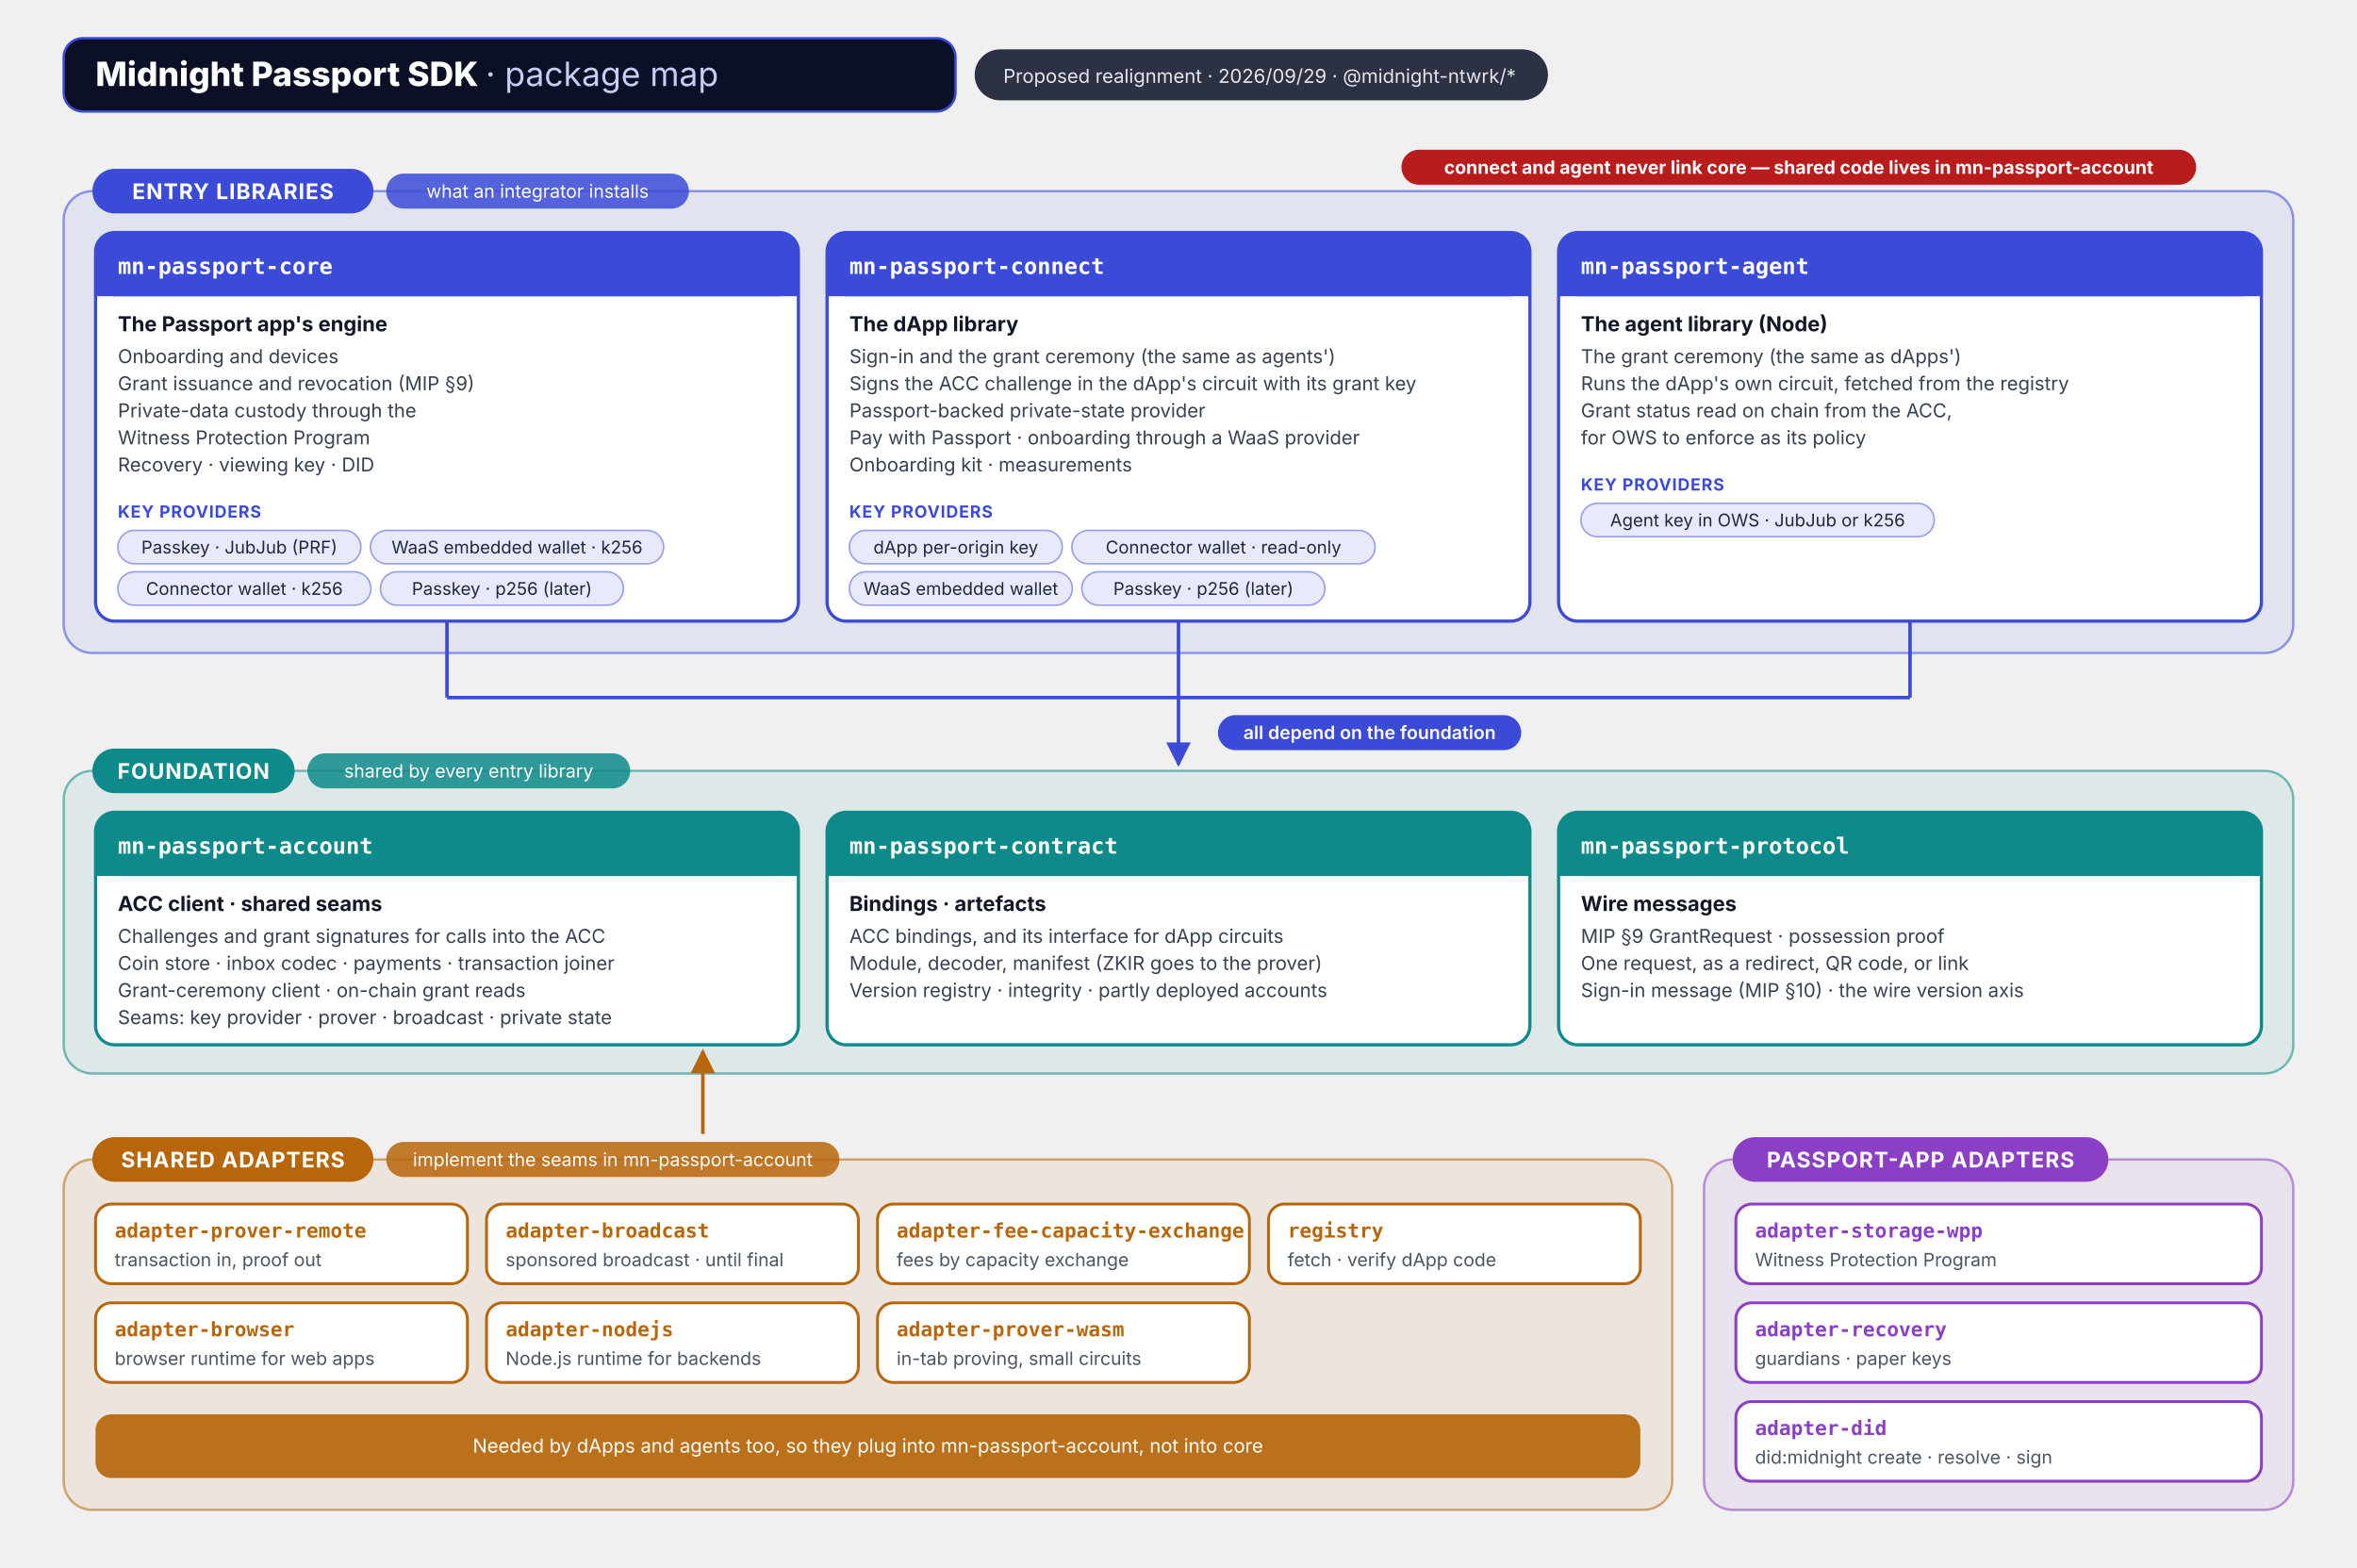
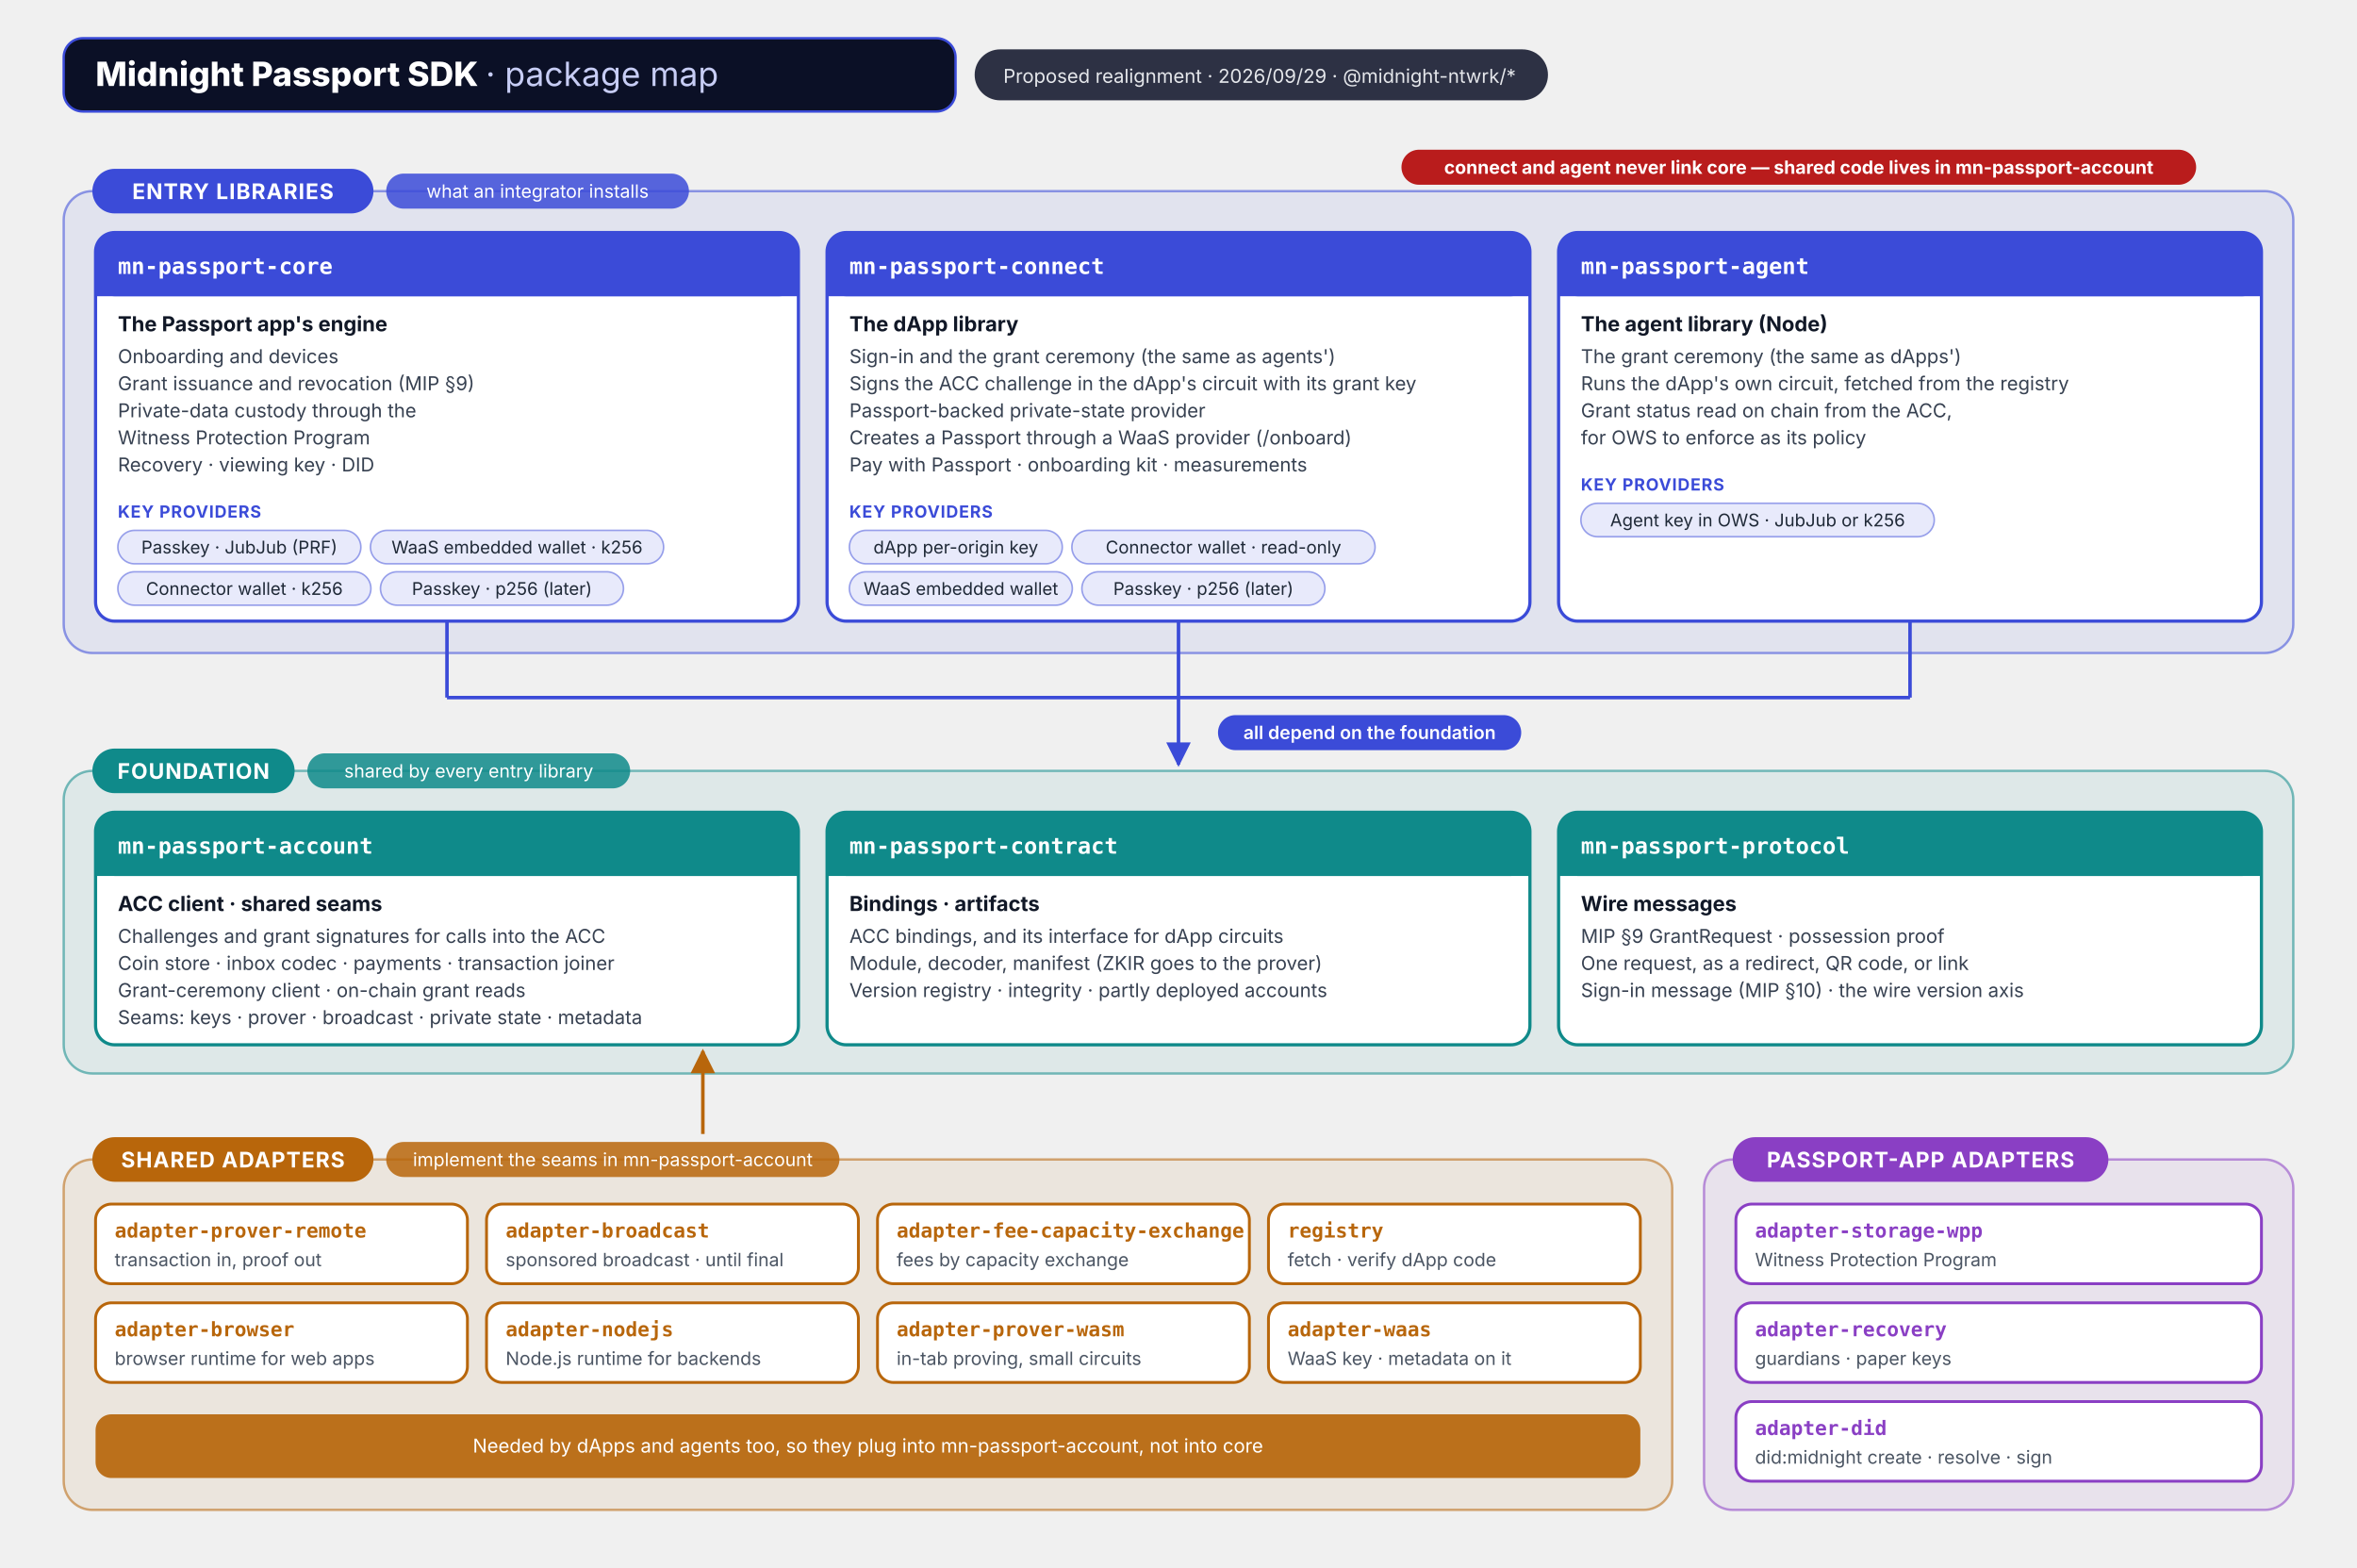
<svg xmlns="http://www.w3.org/2000/svg" width="1480" height="984" viewBox="0 0 1480 984">
  <defs>
    <marker id="ah-3b4bd8" viewBox="0 0 10 10" refX="9" refY="5" markerWidth="7" markerHeight="7" orient="auto-start-reverse">
      <path d="M0,0 L10,5 L0,10 z" fill="#3b4bd8" />
    </marker>
    <marker id="ah-0f8a8a" viewBox="0 0 10 10" refX="9" refY="5" markerWidth="7" markerHeight="7" orient="auto-start-reverse">
      <path d="M0,0 L10,5 L0,10 z" fill="#0f8a8a" />
    </marker>
    <marker id="ah-b8660b" viewBox="0 0 10 10" refX="9" refY="5" markerWidth="7" markerHeight="7" orient="auto-start-reverse">
      <path d="M0,0 L10,5 L0,10 z" fill="#b8660b" />
    </marker>
    <marker id="ah-8a3fc4" viewBox="0 0 10 10" refX="9" refY="5" markerWidth="7" markerHeight="7" orient="auto-start-reverse">
      <path d="M0,0 L10,5 L0,10 z" fill="#8a3fc4" />
    </marker>
    <marker id="ah-6b7280" viewBox="0 0 10 10" refX="9" refY="5" markerWidth="7" markerHeight="7" orient="auto-start-reverse">
      <path d="M0,0 L10,5 L0,10 z" fill="#6b7280" />
    </marker>
  </defs>
  <rect x="40" y="24" width="560" height="46" rx="12" fill="#0b1026" stroke="#3b4bd8" stroke-width="1.5" />
  <text x="60" y="54" font-family="Inter, 'Segoe UI', Helvetica, Arial, sans-serif" font-size="21" font-weight="800" fill="#fff">Midnight Passport SDK <tspan font-weight="400" fill="#c7cdf5">· package map</tspan>
  </text>
  <rect x="612" y="31" width="360" height="32" rx="16" fill="#0b1026" fill-opacity="0.85" />
  <text x="630" y="52" font-family="Inter, 'Segoe UI', Helvetica, Arial, sans-serif" font-size="12" fill="#e5e7eb">Proposed realignment · 2026/09/29 · @midnight-ntwrk/*</text>
  <rect x="40" y="120" width="1400" height="290" rx="18" fill="#3b4bd8" fill-opacity="0.08" stroke="#3b4bd8" stroke-opacity="0.55" stroke-width="1.5" />
  <rect x="58" y="106" width="176.5" height="28" rx="14" fill="#3b4bd8" />
  <text x="146.25" y="125" text-anchor="middle" font-family="Inter, 'Segoe UI', Helvetica, Arial, sans-serif" font-size="13.5" font-weight="700" letter-spacing="0.6" fill="#fff">ENTRY LIBRARIES</text>
  <rect x="242.5" y="109" width="190.1" height="22" rx="11.0" fill="#3b4bd8" fill-opacity="0.85" />
  <text x="337.55" y="124.14" text-anchor="middle" font-family="Inter, 'Segoe UI', Helvetica, Arial, sans-serif" font-size="11.5" fill="#fff">what an integrator installs</text>
  <rect x="60.0" y="146" width="441.333" height="244" rx="12" fill="#ffffff" stroke="#3b4bd8" stroke-width="2" />
  <rect x="60.0" y="146" width="441.333" height="40" rx="12" fill="#3b4bd8" />
  <rect x="60.0" y="174" width="441.333" height="12" fill="#3b4bd8" />
  <text x="74.0" y="172" font-family="'JetBrains Mono', 'SF Mono', Menlo, Consolas, monospace" font-size="14" font-weight="700" fill="#fff">mn-passport-core</text>
  <text x="74.0" y="208" font-family="Inter, 'Segoe UI', Helvetica, Arial, sans-serif" font-size="13" font-weight="700" fill="#111827">The Passport app's engine</text>
  <text x="74.0" y="228" font-family="Inter, 'Segoe UI', Helvetica, Arial, sans-serif" font-size="12" fill="#374151">Onboarding and devices</text>
  <text x="74.0" y="245" font-family="Inter, 'Segoe UI', Helvetica, Arial, sans-serif" font-size="12" fill="#374151">Grant issuance and revocation (MIP §9)</text>
  <text x="74.0" y="262" font-family="Inter, 'Segoe UI', Helvetica, Arial, sans-serif" font-size="12" fill="#374151">Private-data custody through the</text>
  <text x="74.0" y="279" font-family="Inter, 'Segoe UI', Helvetica, Arial, sans-serif" font-size="12" fill="#374151">Witness Protection Program</text>
  <text x="74.0" y="296" font-family="Inter, 'Segoe UI', Helvetica, Arial, sans-serif" font-size="12" fill="#374151">Recovery · viewing key · DID</text>
  <text x="74.0" y="325" font-family="Inter, 'Segoe UI', Helvetica, Arial, sans-serif" font-size="10.5" font-weight="700" letter-spacing="0.5" fill="#3b4bd8">KEY PROVIDERS</text>
  <rect x="74.0" y="333" width="152.6" height="21" rx="10.5" fill="#3b4bd8" fill-opacity="0.12" stroke="#3b4bd8" stroke-opacity="0.5" />
  <text x="150.3" y="347.5" text-anchor="middle" font-family="Inter, 'Segoe UI', Helvetica, Arial, sans-serif" font-size="11" fill="#1f2937">Passkey · JubJub (PRF)</text>
  <rect x="232.6" y="333" width="184.1" height="21" rx="10.5" fill="#3b4bd8" fill-opacity="0.12" stroke="#3b4bd8" stroke-opacity="0.5" />
  <text x="324.65" y="347.5" text-anchor="middle" font-family="Inter, 'Segoe UI', Helvetica, Arial, sans-serif" font-size="11" fill="#1f2937">WaaS embedded wallet · k256</text>
  <rect x="74.0" y="359" width="158.9" height="21" rx="10.5" fill="#3b4bd8" fill-opacity="0.12" stroke="#3b4bd8" stroke-opacity="0.5" />
  <text x="153.45" y="373.5" text-anchor="middle" font-family="Inter, 'Segoe UI', Helvetica, Arial, sans-serif" font-size="11" fill="#1f2937">Connector wallet · k256</text>
  <rect x="238.9" y="359" width="152.6" height="21" rx="10.5" fill="#3b4bd8" fill-opacity="0.12" stroke="#3b4bd8" stroke-opacity="0.5" />
  <text x="315.2" y="373.5" text-anchor="middle" font-family="Inter, 'Segoe UI', Helvetica, Arial, sans-serif" font-size="11" fill="#1f2937">Passkey · p256 (later)</text>
  <rect x="519.333" y="146" width="441.333" height="244" rx="12" fill="#ffffff" stroke="#3b4bd8" stroke-width="2" />
  <rect x="519.333" y="146" width="441.333" height="40" rx="12" fill="#3b4bd8" />
  <rect x="519.333" y="174" width="441.333" height="12" fill="#3b4bd8" />
  <text x="533.333" y="172" font-family="'JetBrains Mono', 'SF Mono', Menlo, Consolas, monospace" font-size="14" font-weight="700" fill="#fff">mn-passport-connect</text>
  <text x="533.333" y="208" font-family="Inter, 'Segoe UI', Helvetica, Arial, sans-serif" font-size="13" font-weight="700" fill="#111827">The dApp library</text>
  <text x="533.333" y="228" font-family="Inter, 'Segoe UI', Helvetica, Arial, sans-serif" font-size="12" fill="#374151">Sign-in and the grant ceremony (the same as agents')</text>
  <text x="533.333" y="245" font-family="Inter, 'Segoe UI', Helvetica, Arial, sans-serif" font-size="12" fill="#374151">Signs the ACC challenge in the dApp's circuit with its grant key</text>
  <text x="533.333" y="262" font-family="Inter, 'Segoe UI', Helvetica, Arial, sans-serif" font-size="12" fill="#374151">Passport-backed private-state provider</text>
-   <text x="533.333" y="279" font-family="Inter, 'Segoe UI', Helvetica, Arial, sans-serif" font-size="12" fill="#374151">Pay with Passport · onboarding through a WaaS provider</text>
-   <text x="533.333" y="296" font-family="Inter, 'Segoe UI', Helvetica, Arial, sans-serif" font-size="12" fill="#374151">Onboarding kit · measurements</text>
+   <text x="533.333" y="279" font-family="Inter, 'Segoe UI', Helvetica, Arial, sans-serif" font-size="12" fill="#374151">Creates a Passport through a WaaS provider (/onboard)</text>
+   <text x="533.333" y="296" font-family="Inter, 'Segoe UI', Helvetica, Arial, sans-serif" font-size="12" fill="#374151">Pay with Passport · onboarding kit · measurements</text>
  <text x="533.333" y="325" font-family="Inter, 'Segoe UI', Helvetica, Arial, sans-serif" font-size="10.5" font-weight="700" letter-spacing="0.5" fill="#3b4bd8">KEY PROVIDERS</text>
  <rect x="533.333" y="333" width="133.7" height="21" rx="10.5" fill="#3b4bd8" fill-opacity="0.12" stroke="#3b4bd8" stroke-opacity="0.5" />
  <text x="600.183" y="347.5" text-anchor="middle" font-family="Inter, 'Segoe UI', Helvetica, Arial, sans-serif" font-size="11" fill="#1f2937">dApp per-origin key</text>
  <rect x="673.033" y="333" width="190.4" height="21" rx="10.5" fill="#3b4bd8" fill-opacity="0.12" stroke="#3b4bd8" stroke-opacity="0.5" />
  <text x="768.233" y="347.5" text-anchor="middle" font-family="Inter, 'Segoe UI', Helvetica, Arial, sans-serif" font-size="11" fill="#1f2937">Connector wallet · read-only</text>
  <rect x="533.333" y="359" width="140.0" height="21" rx="10.5" fill="#3b4bd8" fill-opacity="0.12" stroke="#3b4bd8" stroke-opacity="0.5" />
  <text x="603.333" y="373.5" text-anchor="middle" font-family="Inter, 'Segoe UI', Helvetica, Arial, sans-serif" font-size="11" fill="#1f2937">WaaS embedded wallet</text>
  <rect x="679.333" y="359" width="152.6" height="21" rx="10.5" fill="#3b4bd8" fill-opacity="0.12" stroke="#3b4bd8" stroke-opacity="0.5" />
  <text x="755.633" y="373.5" text-anchor="middle" font-family="Inter, 'Segoe UI', Helvetica, Arial, sans-serif" font-size="11" fill="#1f2937">Passkey · p256 (later)</text>
  <rect x="978.667" y="146" width="441.333" height="244" rx="12" fill="#ffffff" stroke="#3b4bd8" stroke-width="2" />
  <rect x="978.667" y="146" width="441.333" height="40" rx="12" fill="#3b4bd8" />
  <rect x="978.667" y="174" width="441.333" height="12" fill="#3b4bd8" />
  <text x="992.667" y="172" font-family="'JetBrains Mono', 'SF Mono', Menlo, Consolas, monospace" font-size="14" font-weight="700" fill="#fff">mn-passport-agent</text>
  <text x="992.667" y="208" font-family="Inter, 'Segoe UI', Helvetica, Arial, sans-serif" font-size="13" font-weight="700" fill="#111827">The agent library (Node)</text>
  <text x="992.667" y="228" font-family="Inter, 'Segoe UI', Helvetica, Arial, sans-serif" font-size="12" fill="#374151">The grant ceremony (the same as dApps')</text>
  <text x="992.667" y="245" font-family="Inter, 'Segoe UI', Helvetica, Arial, sans-serif" font-size="12" fill="#374151">Runs the dApp's own circuit, fetched from the registry</text>
  <text x="992.667" y="262" font-family="Inter, 'Segoe UI', Helvetica, Arial, sans-serif" font-size="12" fill="#374151">Grant status read on chain from the ACC,</text>
  <text x="992.667" y="279" font-family="Inter, 'Segoe UI', Helvetica, Arial, sans-serif" font-size="12" fill="#374151">for OWS to enforce as its policy</text>
  <text x="992.667" y="308" font-family="Inter, 'Segoe UI', Helvetica, Arial, sans-serif" font-size="10.5" font-weight="700" letter-spacing="0.5" fill="#3b4bd8">KEY PROVIDERS</text>
  <rect x="992.667" y="316" width="221.9" height="21" rx="10.5" fill="#3b4bd8" fill-opacity="0.12" stroke="#3b4bd8" stroke-opacity="0.5" />
  <text x="1103.617" y="330.5" text-anchor="middle" font-family="Inter, 'Segoe UI', Helvetica, Arial, sans-serif" font-size="11" fill="#1f2937">Agent key in OWS · JubJub or k256</text>
  <rect x="880" y="94" width="499.0" height="22" rx="11.0" fill="#b91c1c" fill-opacity="1.0" />
  <text x="1129.5" y="109.14" text-anchor="middle" font-family="Inter, 'Segoe UI', Helvetica, Arial, sans-serif" font-size="11.5" font-weight="700" fill="#fff">connect and agent never link core — shared code lives in mn-passport-account</text>
  <rect x="40" y="484" width="1400" height="190" rx="18" fill="#0f8a8a" fill-opacity="0.08" stroke="#0f8a8a" stroke-opacity="0.55" stroke-width="1.5" />
  <rect x="58" y="470" width="127.0" height="28" rx="14" fill="#0f8a8a" />
  <text x="121.5" y="489" text-anchor="middle" font-family="Inter, 'Segoe UI', Helvetica, Arial, sans-serif" font-size="13.5" font-weight="700" letter-spacing="0.6" fill="#fff">FOUNDATION</text>
  <rect x="193.0" y="473" width="202.7" height="22" rx="11.0" fill="#0f8a8a" fill-opacity="0.85" />
  <text x="294.35" y="488.14" text-anchor="middle" font-family="Inter, 'Segoe UI', Helvetica, Arial, sans-serif" font-size="11.5" fill="#fff">shared by every entry library</text>
  <rect x="60.0" y="510" width="441.333" height="146" rx="12" fill="#ffffff" stroke="#0f8a8a" stroke-width="2" />
  <rect x="60.0" y="510" width="441.333" height="40" rx="12" fill="#0f8a8a" />
  <rect x="60.0" y="538" width="441.333" height="12" fill="#0f8a8a" />
  <text x="74.0" y="536" font-family="'JetBrains Mono', 'SF Mono', Menlo, Consolas, monospace" font-size="14" font-weight="700" fill="#fff">mn-passport-account</text>
  <text x="74.0" y="572" font-family="Inter, 'Segoe UI', Helvetica, Arial, sans-serif" font-size="13" font-weight="700" fill="#111827">ACC client · shared seams</text>
  <text x="74.0" y="592" font-family="Inter, 'Segoe UI', Helvetica, Arial, sans-serif" font-size="12" fill="#374151">Challenges and grant signatures for calls into the ACC</text>
  <text x="74.0" y="609" font-family="Inter, 'Segoe UI', Helvetica, Arial, sans-serif" font-size="12" fill="#374151">Coin store · inbox codec · payments · transaction joiner</text>
  <text x="74.0" y="626" font-family="Inter, 'Segoe UI', Helvetica, Arial, sans-serif" font-size="12" fill="#374151">Grant-ceremony client · on-chain grant reads</text>
-   <text x="74.0" y="643" font-family="Inter, 'Segoe UI', Helvetica, Arial, sans-serif" font-size="12" fill="#374151">Seams: key provider · prover · broadcast · private state</text>
+   <text x="74.0" y="643" font-family="Inter, 'Segoe UI', Helvetica, Arial, sans-serif" font-size="12" fill="#374151">Seams: keys · prover · broadcast · private state · metadata</text>
  <rect x="519.333" y="510" width="441.333" height="146" rx="12" fill="#ffffff" stroke="#0f8a8a" stroke-width="2" />
  <rect x="519.333" y="510" width="441.333" height="40" rx="12" fill="#0f8a8a" />
  <rect x="519.333" y="538" width="441.333" height="12" fill="#0f8a8a" />
  <text x="533.333" y="536" font-family="'JetBrains Mono', 'SF Mono', Menlo, Consolas, monospace" font-size="14" font-weight="700" fill="#fff">mn-passport-contract</text>
-   <text x="533.333" y="572" font-family="Inter, 'Segoe UI', Helvetica, Arial, sans-serif" font-size="13" font-weight="700" fill="#111827">Bindings · artefacts</text>
+   <text x="533.333" y="572" font-family="Inter, 'Segoe UI', Helvetica, Arial, sans-serif" font-size="13" font-weight="700" fill="#111827">Bindings · artifacts</text>
  <text x="533.333" y="592" font-family="Inter, 'Segoe UI', Helvetica, Arial, sans-serif" font-size="12" fill="#374151">ACC bindings, and its interface for dApp circuits</text>
  <text x="533.333" y="609" font-family="Inter, 'Segoe UI', Helvetica, Arial, sans-serif" font-size="12" fill="#374151">Module, decoder, manifest (ZKIR goes to the prover)</text>
  <text x="533.333" y="626" font-family="Inter, 'Segoe UI', Helvetica, Arial, sans-serif" font-size="12" fill="#374151">Version registry · integrity · partly deployed accounts</text>
  <rect x="978.667" y="510" width="441.333" height="146" rx="12" fill="#ffffff" stroke="#0f8a8a" stroke-width="2" />
  <rect x="978.667" y="510" width="441.333" height="40" rx="12" fill="#0f8a8a" />
  <rect x="978.667" y="538" width="441.333" height="12" fill="#0f8a8a" />
  <text x="992.667" y="536" font-family="'JetBrains Mono', 'SF Mono', Menlo, Consolas, monospace" font-size="14" font-weight="700" fill="#fff">mn-passport-protocol</text>
  <text x="992.667" y="572" font-family="Inter, 'Segoe UI', Helvetica, Arial, sans-serif" font-size="13" font-weight="700" fill="#111827">Wire messages</text>
  <text x="992.667" y="592" font-family="Inter, 'Segoe UI', Helvetica, Arial, sans-serif" font-size="12" fill="#374151">MIP §9 GrantRequest · possession proof</text>
  <text x="992.667" y="609" font-family="Inter, 'Segoe UI', Helvetica, Arial, sans-serif" font-size="12" fill="#374151">One request, as a redirect, QR code, or link</text>
  <text x="992.667" y="626" font-family="Inter, 'Segoe UI', Helvetica, Arial, sans-serif" font-size="12" fill="#374151">Sign-in message (MIP §10) · the wire version axis</text>
  <line x1="280.667" y1="390" x2="280.667" y2="438" stroke="#3b4bd8" stroke-width="2.2" />
  <line x1="740" y1="390" x2="740" y2="438" stroke="#3b4bd8" stroke-width="2.2" />
  <line x1="1199.333" y1="390" x2="1199.333" y2="438" stroke="#3b4bd8" stroke-width="2.2" />
  <line x1="280.667" y1="438" x2="1199.333" y2="438" stroke="#3b4bd8" stroke-width="2.2" />
  <line x1="740.0" y1="438" x2="740.0" y2="480" stroke="#3b4bd8" stroke-width="2.2" marker-end="url(#ah-3b4bd8)" />
  <rect x="764.8" y="449" width="190.4" height="22" rx="11" fill="#3b4bd8" />
  <text x="860.0" y="464" text-anchor="middle" font-family="Inter, 'Segoe UI', Helvetica, Arial, sans-serif" font-size="11.5" font-weight="600" fill="#fff">all depend on the foundation</text>
  <rect x="40" y="728" width="1010" height="220" rx="18" fill="#b8660b" fill-opacity="0.08" stroke="#b8660b" stroke-opacity="0.55" stroke-width="1.5" />
  <rect x="58" y="714" width="176.5" height="28" rx="14" fill="#b8660b" />
  <text x="146.25" y="733" text-anchor="middle" font-family="Inter, 'Segoe UI', Helvetica, Arial, sans-serif" font-size="13.5" font-weight="700" letter-spacing="0.6" fill="#fff">SHARED ADAPTERS</text>
  <rect x="242.5" y="717" width="284.6" height="22" rx="11.0" fill="#b8660b" fill-opacity="0.85" />
  <text x="384.8" y="732.14" text-anchor="middle" font-family="Inter, 'Segoe UI', Helvetica, Arial, sans-serif" font-size="11.5" fill="#fff">implement the seams in mn-passport-account</text>
  <rect x="60.0" y="756" width="233.5" height="50" rx="10" fill="#ffffff" stroke="#b8660b" stroke-width="1.8" />
  <text x="72.0" y="777" font-family="'JetBrains Mono', 'SF Mono', Menlo, Consolas, monospace" font-size="12.5" font-weight="700" fill="#b8660b">adapter-prover-remote</text>
  <text x="72.0" y="795" font-family="Inter, 'Segoe UI', Helvetica, Arial, sans-serif" font-size="11.5" fill="#4b5563">transaction in, proof out</text>
  <rect x="305.5" y="756" width="233.5" height="50" rx="10" fill="#ffffff" stroke="#b8660b" stroke-width="1.8" />
  <text x="317.5" y="777" font-family="'JetBrains Mono', 'SF Mono', Menlo, Consolas, monospace" font-size="12.5" font-weight="700" fill="#b8660b">adapter-broadcast</text>
  <text x="317.5" y="795" font-family="Inter, 'Segoe UI', Helvetica, Arial, sans-serif" font-size="11.5" fill="#4b5563">sponsored broadcast · until final</text>
  <rect x="551.0" y="756" width="233.5" height="50" rx="10" fill="#ffffff" stroke="#b8660b" stroke-width="1.8" />
  <text x="563.0" y="777" font-family="'JetBrains Mono', 'SF Mono', Menlo, Consolas, monospace" font-size="12.5" font-weight="700" fill="#b8660b">adapter-fee-capacity-exchange</text>
  <text x="563.0" y="795" font-family="Inter, 'Segoe UI', Helvetica, Arial, sans-serif" font-size="11.5" fill="#4b5563">fees by capacity exchange</text>
  <rect x="796.5" y="756" width="233.5" height="50" rx="10" fill="#ffffff" stroke="#b8660b" stroke-width="1.8" />
  <text x="808.5" y="777" font-family="'JetBrains Mono', 'SF Mono', Menlo, Consolas, monospace" font-size="12.5" font-weight="700" fill="#b8660b">registry</text>
  <text x="808.5" y="795" font-family="Inter, 'Segoe UI', Helvetica, Arial, sans-serif" font-size="11.5" fill="#4b5563">fetch · verify dApp code</text>
  <rect x="60.0" y="818" width="233.5" height="50" rx="10" fill="#ffffff" stroke="#b8660b" stroke-width="1.8" />
  <text x="72.0" y="839" font-family="'JetBrains Mono', 'SF Mono', Menlo, Consolas, monospace" font-size="12.5" font-weight="700" fill="#b8660b">adapter-browser</text>
  <text x="72.0" y="857" font-family="Inter, 'Segoe UI', Helvetica, Arial, sans-serif" font-size="11.5" fill="#4b5563">browser runtime for web apps</text>
  <rect x="305.5" y="818" width="233.5" height="50" rx="10" fill="#ffffff" stroke="#b8660b" stroke-width="1.8" />
  <text x="317.5" y="839" font-family="'JetBrains Mono', 'SF Mono', Menlo, Consolas, monospace" font-size="12.5" font-weight="700" fill="#b8660b">adapter-nodejs</text>
  <text x="317.5" y="857" font-family="Inter, 'Segoe UI', Helvetica, Arial, sans-serif" font-size="11.5" fill="#4b5563">Node.js runtime for backends</text>
  <rect x="551.0" y="818" width="233.5" height="50" rx="10" fill="#ffffff" stroke="#b8660b" stroke-width="1.8" />
  <text x="563.0" y="839" font-family="'JetBrains Mono', 'SF Mono', Menlo, Consolas, monospace" font-size="12.5" font-weight="700" fill="#b8660b">adapter-prover-wasm</text>
  <text x="563.0" y="857" font-family="Inter, 'Segoe UI', Helvetica, Arial, sans-serif" font-size="11.5" fill="#4b5563">in-tab proving, small circuits</text>
+   <rect x="796.5" y="818" width="233.5" height="50" rx="10" fill="#ffffff" stroke="#b8660b" stroke-width="1.8" />
+   <text x="808.5" y="839" font-family="'JetBrains Mono', 'SF Mono', Menlo, Consolas, monospace" font-size="12.5" font-weight="700" fill="#b8660b">adapter-waas</text>
+   <text x="808.5" y="857" font-family="Inter, 'Segoe UI', Helvetica, Arial, sans-serif" font-size="11.5" fill="#4b5563">WaaS key · metadata on it</text>
  <rect x="60" y="888" width="970" height="40" rx="10" fill="#b8660b" fill-opacity="0.92" />
  <text x="545.0" y="912.0" text-anchor="middle" font-family="Inter, 'Segoe UI', Helvetica, Arial, sans-serif" font-size="12" fill="#fff">Needed by dApps and agents too, so they plug into mn-passport-account, not into core</text>
  <line x1="441.333" y1="712" x2="441.333" y2="660" stroke="#b8660b" stroke-width="2.2" marker-end="url(#ah-b8660b)" />
  <rect x="1070" y="728" width="370" height="220" rx="18" fill="#8a3fc4" fill-opacity="0.08" stroke="#8a3fc4" stroke-opacity="0.55" stroke-width="1.5" />
  <rect x="1088" y="714" width="235.9" height="28" rx="14" fill="#8a3fc4" />
  <text x="1205.95" y="733" text-anchor="middle" font-family="Inter, 'Segoe UI', Helvetica, Arial, sans-serif" font-size="13.5" font-weight="700" letter-spacing="0.6" fill="#fff">PASSPORT-APP ADAPTERS</text>
  <rect x="1090" y="756" width="330" height="50" rx="10" fill="#ffffff" stroke="#8a3fc4" stroke-width="1.8" />
  <text x="1102" y="777" font-family="'JetBrains Mono', 'SF Mono', Menlo, Consolas, monospace" font-size="12.5" font-weight="700" fill="#8a3fc4">adapter-storage-wpp</text>
  <text x="1102" y="795" font-family="Inter, 'Segoe UI', Helvetica, Arial, sans-serif" font-size="11.5" fill="#4b5563">Witness Protection Program</text>
  <rect x="1090" y="818" width="330" height="50" rx="10" fill="#ffffff" stroke="#8a3fc4" stroke-width="1.8" />
  <text x="1102" y="839" font-family="'JetBrains Mono', 'SF Mono', Menlo, Consolas, monospace" font-size="12.5" font-weight="700" fill="#8a3fc4">adapter-recovery</text>
  <text x="1102" y="857" font-family="Inter, 'Segoe UI', Helvetica, Arial, sans-serif" font-size="11.5" fill="#4b5563">guardians · paper keys</text>
  <rect x="1090" y="880" width="330" height="50" rx="10" fill="#ffffff" stroke="#8a3fc4" stroke-width="1.8" />
  <text x="1102" y="901" font-family="'JetBrains Mono', 'SF Mono', Menlo, Consolas, monospace" font-size="12.5" font-weight="700" fill="#8a3fc4">adapter-did</text>
  <text x="1102" y="919" font-family="Inter, 'Segoe UI', Helvetica, Arial, sans-serif" font-size="11.5" fill="#4b5563">did:midnight create · resolve · sign</text>
</svg>
